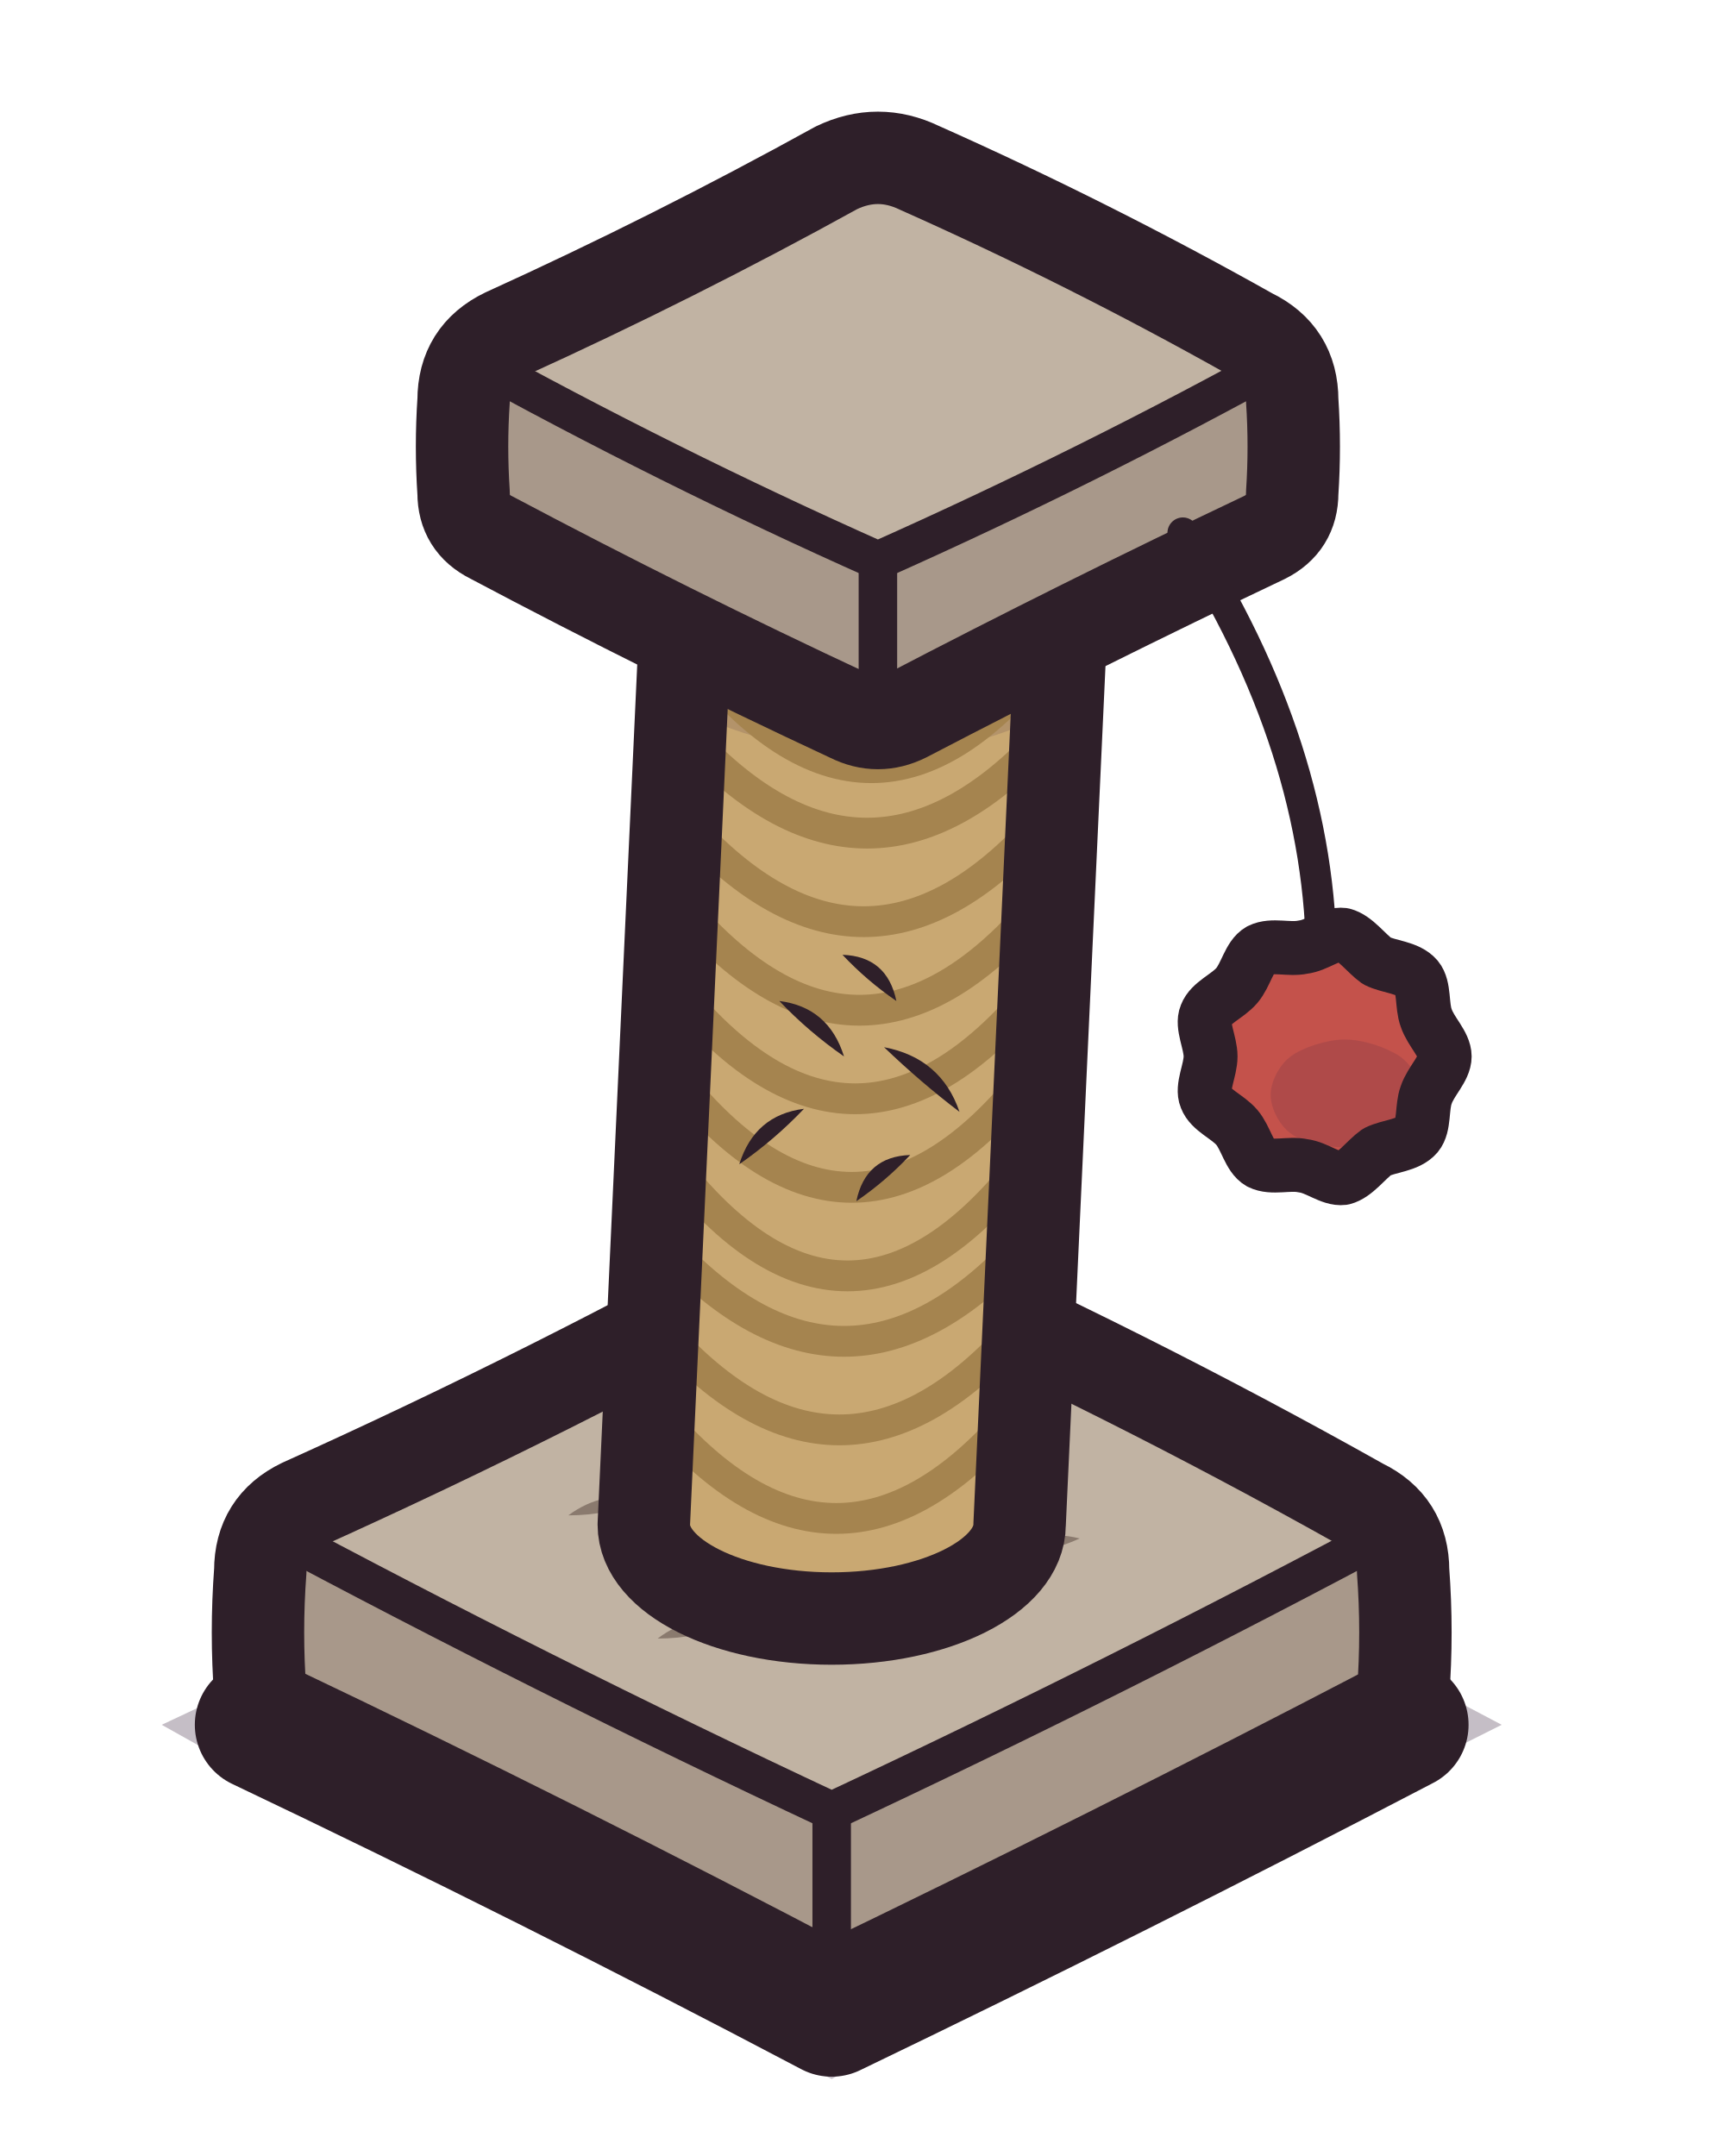
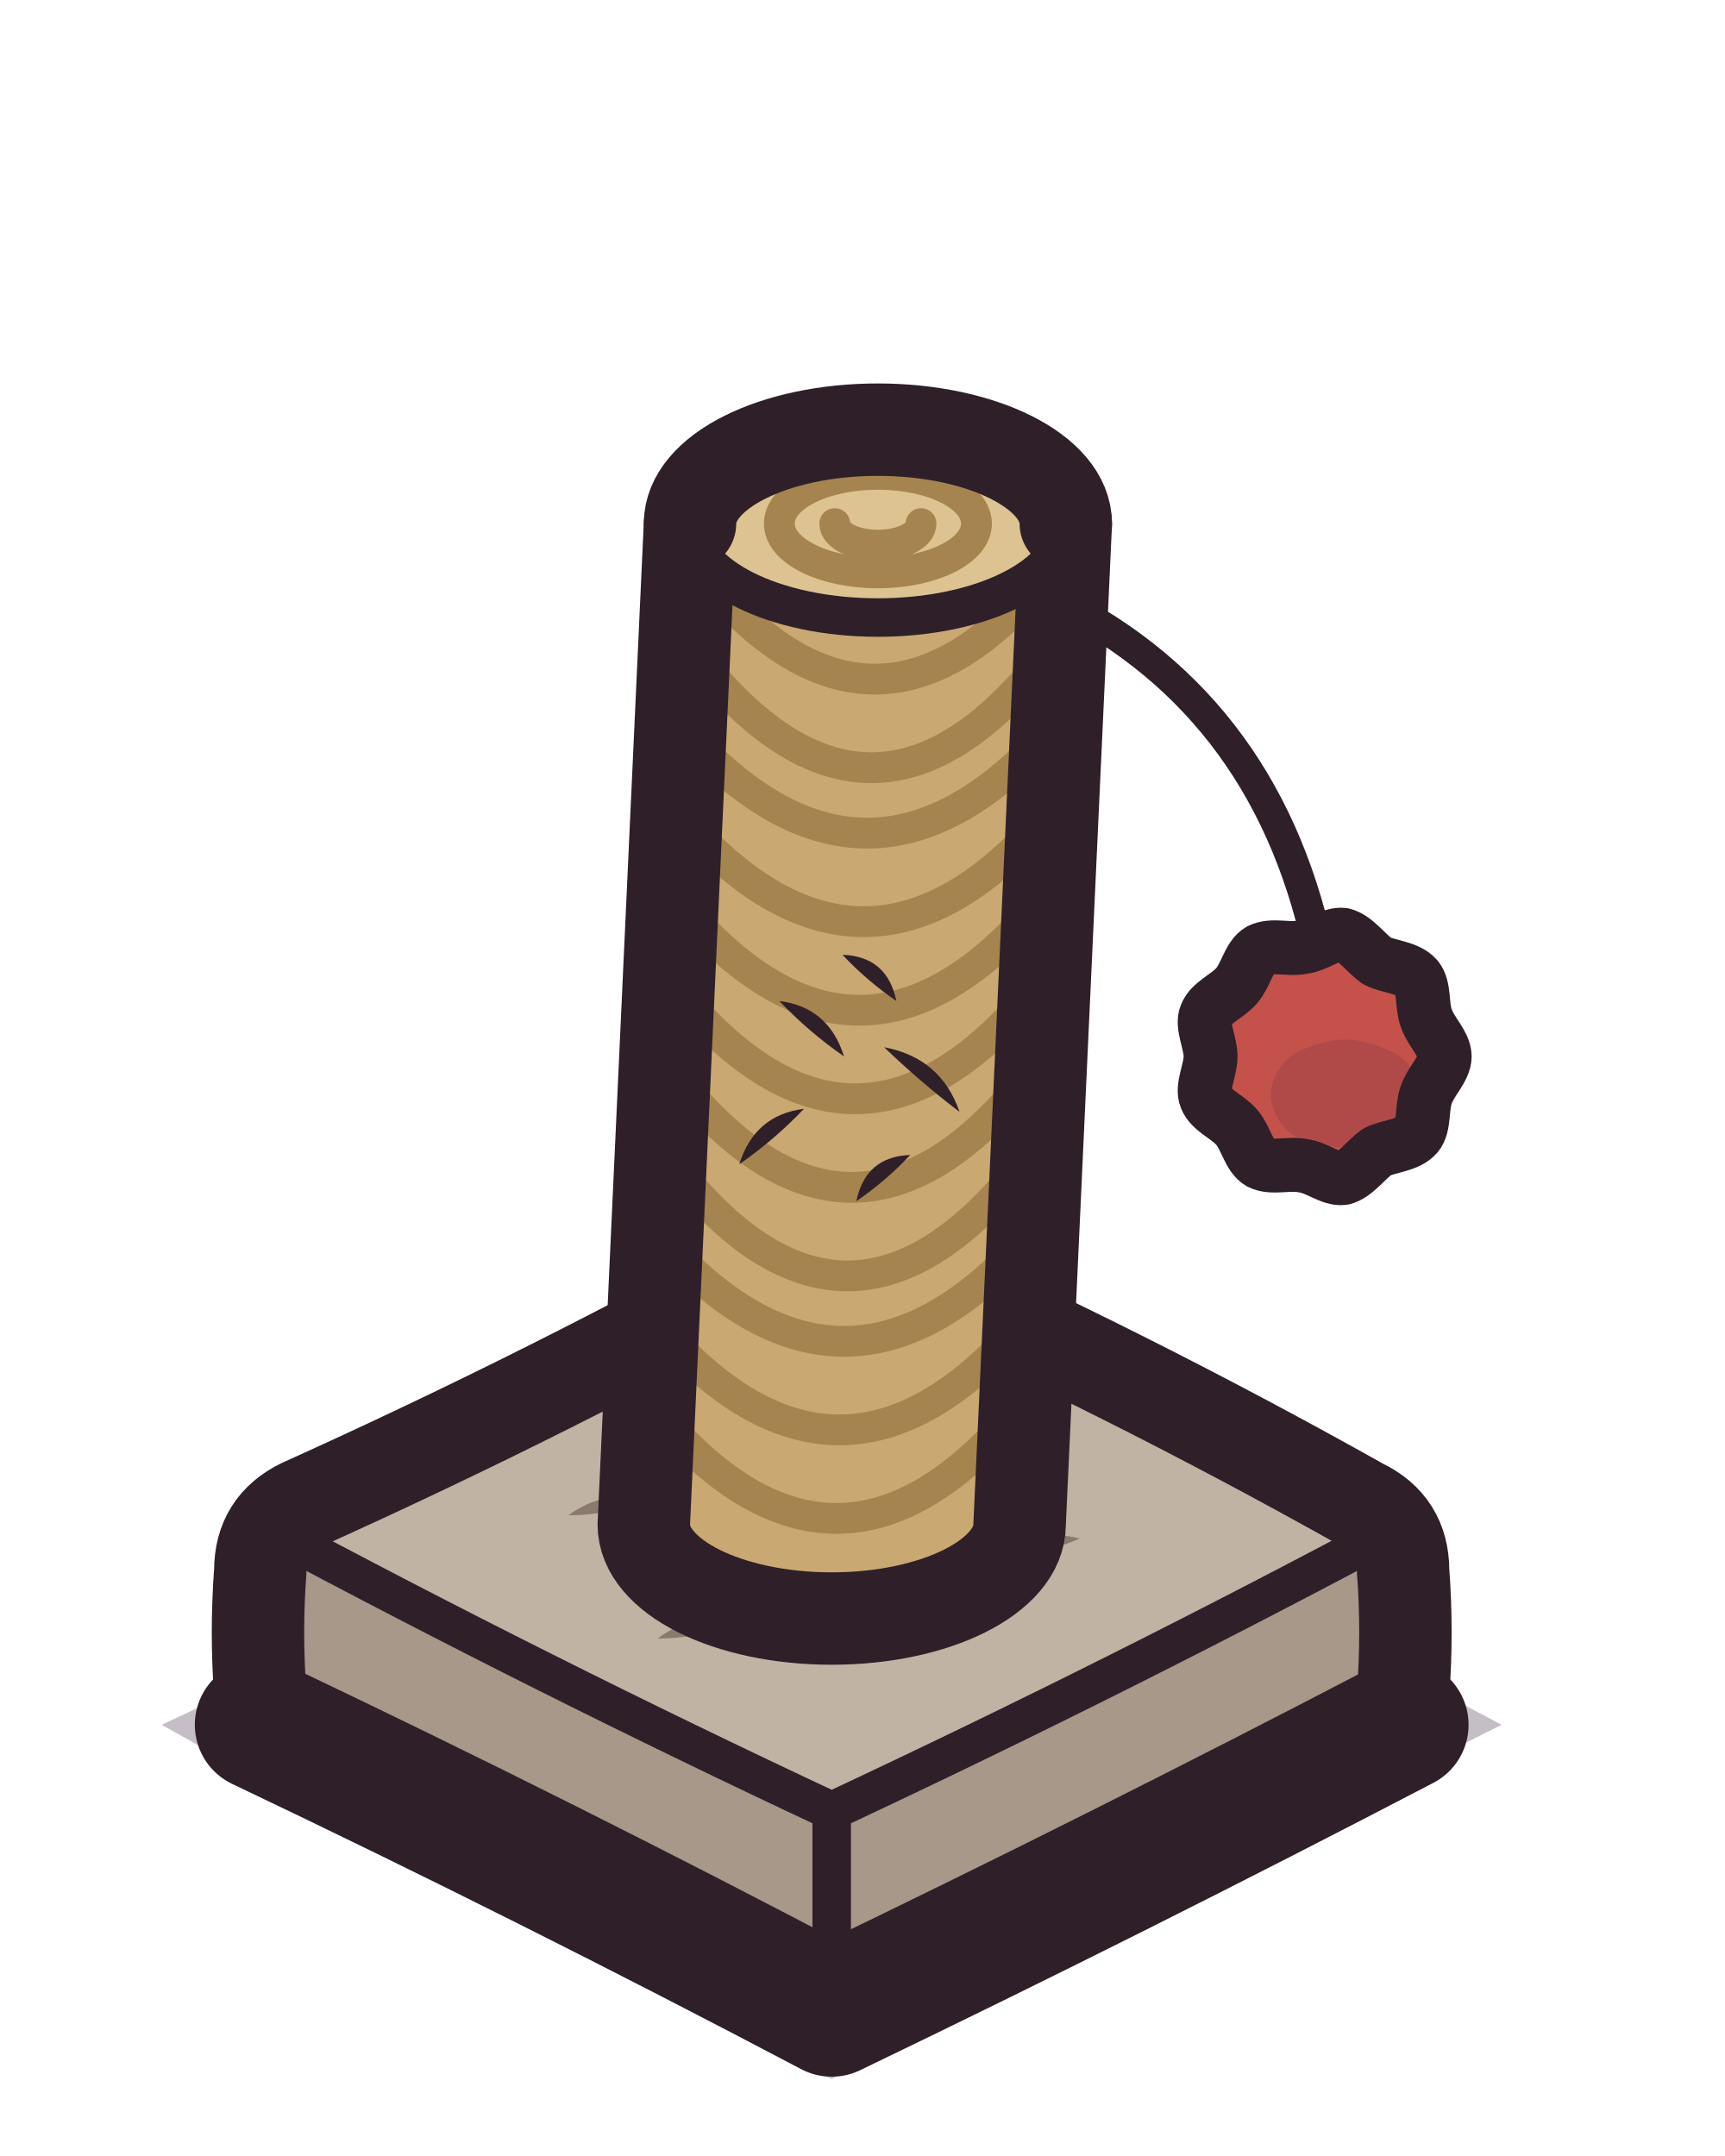
<svg xmlns="http://www.w3.org/2000/svg" viewBox="0 0 112 140" width="112" height="140">
  <g id="p-shadow">
    <path d="M54 90.2Q76 100.6 97.5 112Q75.5 123 54 135Q32 124.1 10.5 112Q32.5 101.7 54 90.2Z" fill="#3f2541" fill-opacity="0.3" />
  </g>
  <g id="p-base">
    <path d="M56.7 81.8Q72.9 89 88.4 97.7Q91.1 99 91.1 102Q91.4 106 91.1 110Q91.1 112 89.3 112.9Q72.7 121.6 55.8 129.7Q54 130.6 52.2 129.7Q35.6 120.9 18.7 112.9Q16.9 112 16.9 110Q16.6 106 16.9 102Q16.9 99 19.6 97.7Q35.8 90.4 51.3 81.8Q54 80.4 56.7 81.8Z" fill="#a8988a" />
    <path d="M56.7 81.8Q72.9 89 88.4 97.7Q91.1 99 88.4 100.3Q72.4 109 55.8 116.7Q54 117.6 52.2 116.7Q36.2 108 19.6 100.3Q16.9 99 19.6 97.7Q35.8 90.4 51.3 81.8Q54 80.4 56.7 81.8Z" fill="#c1b3a3" />
    <path d="M16.9 99Q35.2 108.8 54 117.6Q72.8 108.8 91.1 99" fill="none" stroke="#2e1f29" stroke-width="2.5" stroke-linecap="round" stroke-linejoin="round" />
    <path d="M54 117.6L54 130.6" fill="none" stroke="#2e1f29" stroke-width="2.5" stroke-linecap="round" stroke-linejoin="round" />
    <path d="M56.7 81.8Q72.9 89 88.4 97.7Q91.1 99 91.1 102Q91.4 106 91.1 110Q91.1 112 89.3 112.9Q72.7 121.6 55.8 129.7Q54 130.6 52.2 129.7Q35.6 120.9 18.7 112.9Q16.9 112 16.9 110Q16.6 106 16.9 102Q16.9 99 19.6 97.7Q35.8 90.4 51.3 81.8Q54 80.4 56.7 81.8Z" fill="none" stroke="#2e1f29" stroke-width="6" stroke-linecap="round" stroke-linejoin="round" />
    <path d="M91.1 112Q72.7 121.6 54 130.6Q35.6 120.9 16.9 112" fill="none" stroke="#2e1f29" stroke-width="8.5" stroke-linecap="round" stroke-linejoin="round" />
    <path d="M36.9 98.4Q39.2 96.7 41.9 97.4Q39.5 98.4 36.9 98.4Z" fill="#8a7a6e" />
    <path d="M65.1 100.9Q67.3 99.2 70.1 99.9Q67.7 101 65.1 100.9Z" fill="#8a7a6e" />
    <path d="M42.7 106.4Q44.9 104.7 47.7 105.4Q45.3 106.4 42.7 106.4Z" fill="#8a7a6e" />
    <path d="M49.1 88.4Q51.3 86.8 54.1 87.4Q51.7 88.5 49.1 88.4Z" fill="#8a7a6e" />
  </g>
  <g id="p-post">
    <path d="M44.8 34L41.8 99A12.2 6.1 0 0 0 66.2 99L69.2 34Z" fill="#c9a872" />
-     <path d="M44.8 36L69.2 36L68.8 46Q57 52 44.3 46Z" fill="#3f2541" fill-opacity="0.16" />
    <path d="M42.9 92Q54.3 105.2 65.7 92M43.1 86.5Q54.5 99.2 65.9 86.5M43.4 81Q54.8 93.2 66.2 81M43.6 75.5Q55 90.2 66.5 75.5M43.9 70Q55.3 84.2 66.7 70M44.1 64.5Q55.5 78.2 67 64.5M44.4 59Q55.8 72.2 67.2 59M44.6 53.5Q56.1 66.2 67.5 53.5M44.9 48Q56.3 60.2 67.7 48M45.1 42.5Q56.6 57.2 68 42.5M45.4 37Q56.8 51.2 68.2 37" fill="none" stroke="#a5844f" stroke-width="2" stroke-linecap="round" stroke-linejoin="round" />
    <path d="M52.2 72Q50.3 74 48 75.6Q49 72.4 52.2 72Z" fill="#2e1f29" />
    <path d="M57.4 68Q61.1 68.7 62.3 72.2Q59.8 70.3 57.4 68Z" fill="#2e1f29" />
    <path d="M54.7 62Q57.6 62.1 58.2 65Q56.3 63.7 54.7 62Z" fill="#2e1f29" />
    <path d="M59.1 75Q57.5 76.7 55.6 78Q56.2 75.1 59.1 75Z" fill="#2e1f29" />
    <path d="M50.6 65Q53.8 65.4 54.8 68.6Q52.5 67 50.6 65Z" fill="#2e1f29" />
    <path d="M44.8 34L41.8 99A12.2 6.1 0 0 0 66.2 99L69.2 34" fill="none" stroke="#2e1f29" stroke-width="6" stroke-linecap="round" stroke-linejoin="round" />
  </g>
-   <g id="p-cap">
-     <path d="M59.7 10.9Q70.7 15.8 81.2 21.7Q83.9 23 83.9 26Q84.1 29 83.9 32Q83.9 34 82.1 34.9Q70.3 40.5 58.8 46.5Q57 47.4 55.2 46.5Q43.4 41 31.9 34.9Q30.1 34 30.1 32Q29.9 29 30.1 26Q30.1 23 32.8 21.7Q43.8 16.7 54.3 10.9Q57 9.6 59.7 10.9Z" fill="#a8988a" />
-     <path d="M59.7 10.9Q70.7 15.8 81.2 21.7Q83.9 23 81.2 24.3Q70.3 30.5 58.8 35.5Q57 36.4 55.2 35.5Q44.3 29.4 32.8 24.3Q30.1 23 32.8 21.7Q43.8 16.7 54.3 10.9Q57 9.6 59.7 10.9Z" fill="#c1b3a3" />
-     <path d="M30.1 23Q43.3 30.3 57 36.4Q70.7 30.3 83.9 23" fill="none" stroke="#2e1f29" stroke-width="2.5" stroke-linecap="round" stroke-linejoin="round" />
-     <path d="M57 36.4L57 47.4" fill="none" stroke="#2e1f29" stroke-width="2.5" stroke-linecap="round" stroke-linejoin="round" />
-     <path d="M59.7 10.9Q70.7 15.8 81.2 21.7Q83.9 23 83.9 26Q84.1 29 83.9 32Q83.9 34 82.1 34.9Q70.3 40.5 58.8 46.5Q57 47.4 55.2 46.5Q43.4 41 31.9 34.9Q30.1 34 30.1 32Q29.9 29 30.1 26Q30.1 23 32.8 21.7Q43.8 16.7 54.3 10.9Q57 9.6 59.7 10.9Z" fill="none" stroke="#2e1f29" stroke-width="6" stroke-linecap="round" stroke-linejoin="round" />
+   <g id="p-top">
+     <path d="M44.8 34A12.2 6.1 0 1 0 69.2 34A12.2 6.1 0 1 0 44.8 34Z" fill="#ddc391" />
+     <path d="M50.6 34A6.4 3.2 0 1 0 63.4 34A6.4 3.2 0 1 0 50.6 34M54.2 34A2.8 1.4 0 1 0 59.8 34" fill="none" stroke="#a5844f" stroke-width="2" stroke-linecap="round" stroke-linejoin="round" />
+     <path d="M44.8 34A12.2 6.1 0 0 0 69.2 34" fill="none" stroke="#2e1f29" stroke-width="2.5" stroke-linecap="round" stroke-linejoin="round" />
+     <path d="M44.8 34A12.2 6.1 0 0 1 69.2 34" fill="none" stroke="#2e1f29" stroke-width="6" stroke-linecap="round" stroke-linejoin="round" />
  </g>
  <g id="p-toy">
-     <path d="M76.8 34.6Q85.8 48.6 85.8 62.6" fill="none" stroke="#2e1f29" stroke-width="2" stroke-linecap="round" stroke-linejoin="round" />
+     <path d="M68.6 39Q82.6 46 85.8 62.6" fill="none" stroke="#2e1f29" stroke-width="2" stroke-linecap="round" stroke-linejoin="round" />
    <path d="M93.8 68.6C93.8 69.4 92.9 70.2 92.6 71.1C92.3 71.9 92.5 73.1 92 73.7C91.4 74.4 90.2 74.4 89.4 74.8C88.7 75.3 88 76.3 87.2 76.5C86.4 76.6 85.5 75.8 84.6 75.7C83.7 75.5 82.6 75.9 81.8 75.5C81.1 75.1 80.9 73.9 80.3 73.2C79.7 72.5 78.6 72.1 78.3 71.3C78 70.6 78.6 69.5 78.6 68.6C78.6 67.7 78 66.6 78.3 65.9C78.6 65.1 79.7 64.7 80.3 64C80.9 63.3 81.1 62.1 81.8 61.7C82.6 61.3 83.7 61.7 84.6 61.5C85.5 61.4 86.4 60.6 87.2 60.7C88 60.9 88.7 61.9 89.4 62.4C90.2 62.8 91.4 62.8 92 63.5C92.5 64.1 92.3 65.3 92.6 66.1C92.9 67 93.8 67.8 93.8 68.6Z" fill="#c4524b" />
    <path d="M92.4 71.1C92.5 71.9 91.8 73.1 91 73.6C90.1 74.2 88.5 74.5 87.3 74.5C86.1 74.5 84.6 74.2 83.8 73.6C83 73 82.5 71.9 82.5 71.1C82.5 70.3 83 69.2 83.8 68.6C84.6 68 86.2 67.5 87.3 67.5C88.5 67.5 90 68 90.9 68.6C91.7 69.2 92.4 70.3 92.4 71.1Z" fill="#3f2541" fill-opacity="0.16" />
    <path d="M93.8 68.6C93.8 69.4 92.9 70.2 92.6 71.1C92.3 71.9 92.5 73.1 92 73.7C91.4 74.4 90.2 74.4 89.4 74.8C88.7 75.3 88 76.3 87.2 76.5C86.4 76.6 85.5 75.8 84.6 75.7C83.7 75.5 82.6 75.9 81.8 75.5C81.1 75.1 80.9 73.9 80.3 73.2C79.7 72.5 78.6 72.1 78.3 71.3C78 70.6 78.6 69.5 78.6 68.6C78.6 67.7 78 66.6 78.3 65.9C78.6 65.1 79.7 64.7 80.3 64C80.9 63.3 81.1 62.1 81.8 61.7C82.6 61.3 83.7 61.7 84.6 61.5C85.5 61.4 86.4 60.6 87.2 60.7C88 60.9 88.7 61.9 89.4 62.4C90.2 62.8 91.4 62.8 92 63.5C92.5 64.1 92.3 65.3 92.6 66.1C92.9 67 93.8 67.8 93.8 68.6Z" fill="none" stroke="#2e1f29" stroke-width="3.5" stroke-linecap="round" stroke-linejoin="round" />
  </g>
</svg>
